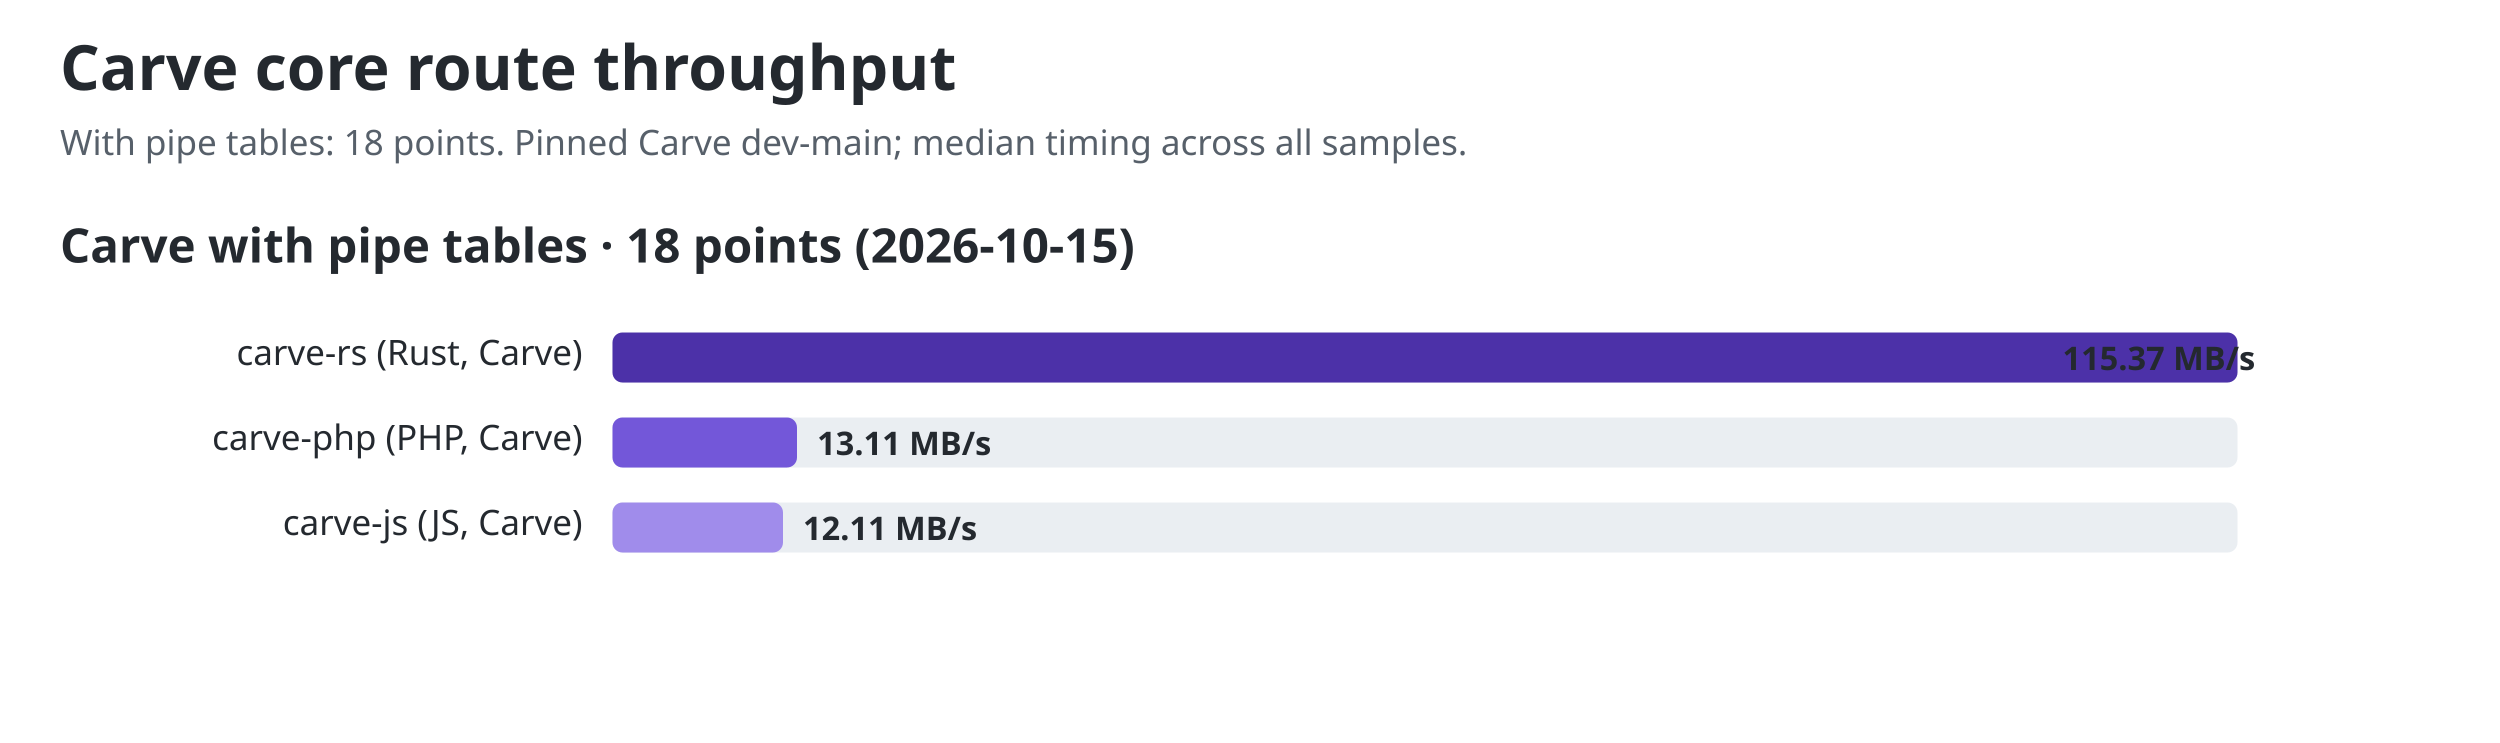
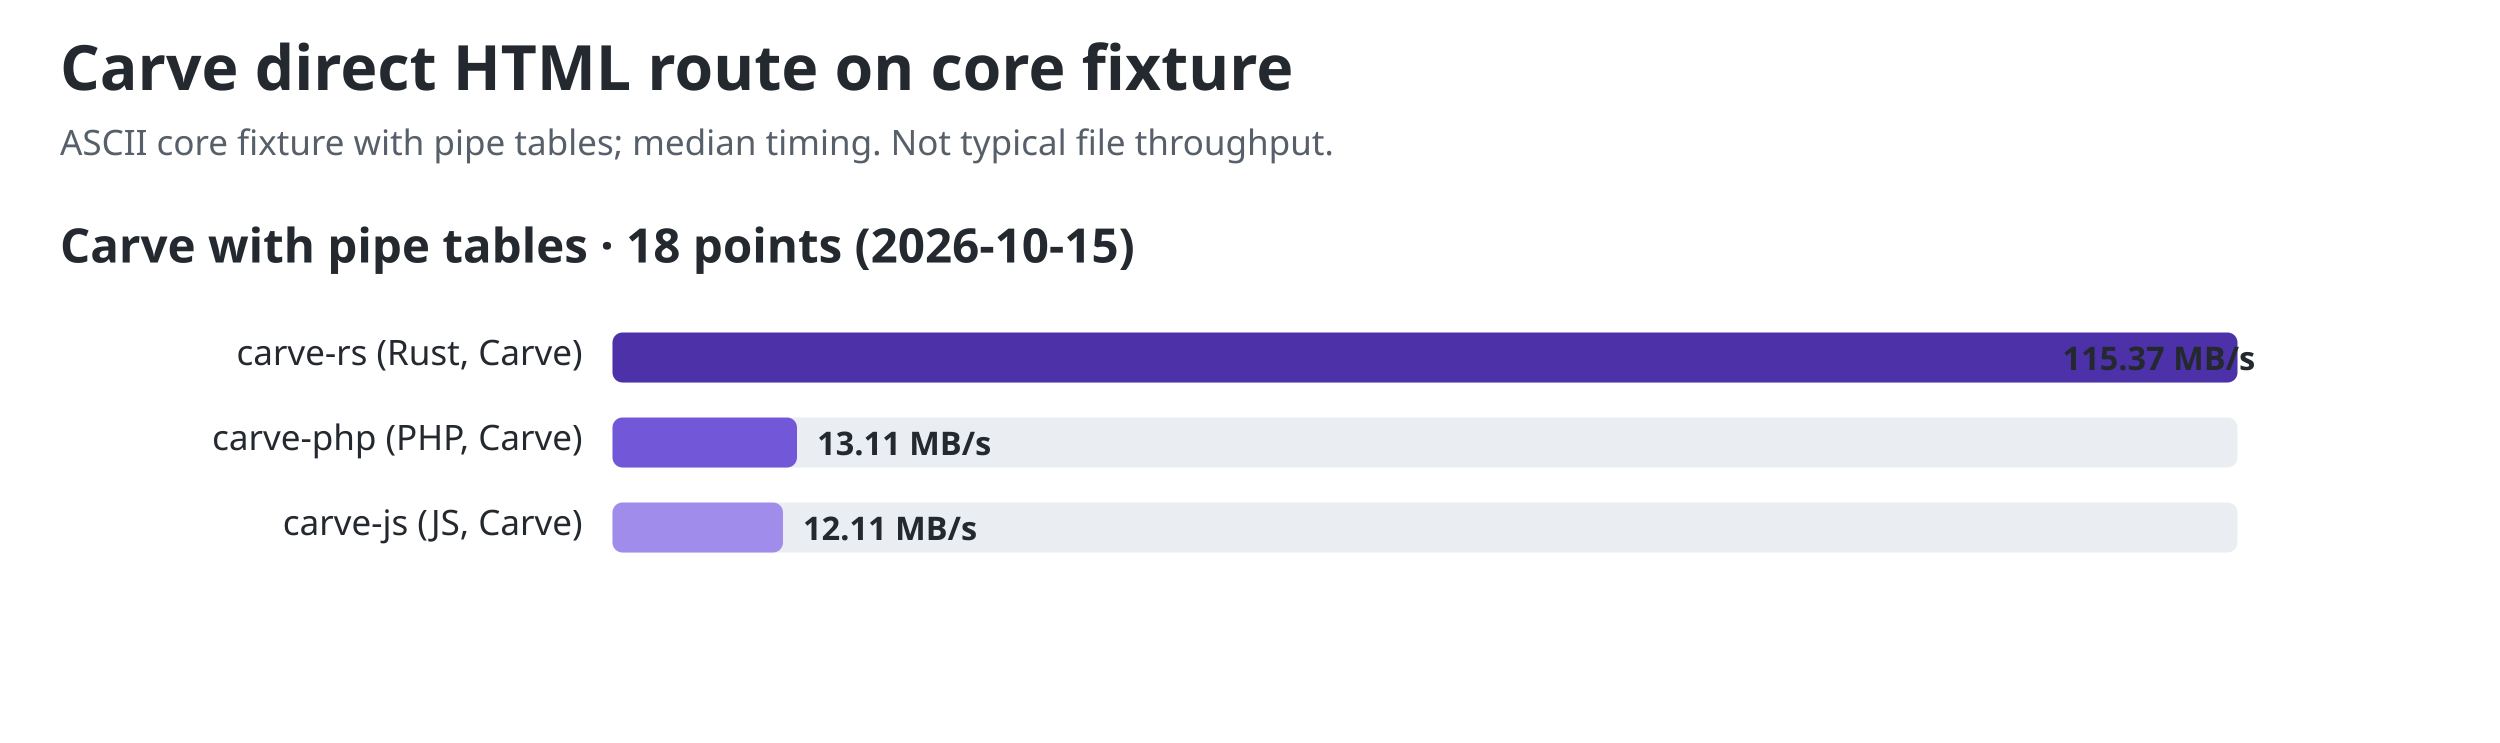
<svg xmlns="http://www.w3.org/2000/svg" width="1000" height="297" viewBox="0 0 1000 297" role="img" aria-labelledby="title desc">
  <style>text{font-family:ui-sans-serif,system-ui,sans-serif;fill:#24292f}.title{font-size:25px;font-weight:700}.sub{font-size:14px;fill:#57606a}.group{font-size:19px;font-weight:650}.label{font-size:14px}.value{font-size:13px;font-weight:650;fill:#24292f}.track{fill:#eaeef2}@media(prefers-color-scheme:dark){text,.value{fill:#f0f6fc}.sub{fill:#8c959f}.track{fill:#30363d}}</style>
-   <text id="chart-title" class="title" x="24" y="36">Carve core route throughput</text>
-   <text class="sub" x="24" y="62">With pipe tables: 18 points. Pinned Carve dev-main; median timing across all samples.</text>
+   <text id="chart-title" class="title" x="24" y="36">Carve direct HTML route on core fixture</text>
+   <text class="sub" x="24" y="62">ASCII core fixture with pipe tables; median timing. Not typical file throughput.</text>
  <text class="group" x="24" y="105">Carve with pipe tables · 18 points (2026-10-15)</text>
  <text class="label" x="233" y="146" text-anchor="end">carve-rs (Rust, Carve)</text>
  <rect class="track" x="245" y="133" width="650" height="20" rx="4" />
  <rect x="245" y="133" width="650.0" height="20" rx="4" fill="#4c31a8" />
  <text class="value" x="825" y="148">115.37 MB/s</text>
  <text class="label" x="233" y="180" text-anchor="end">carve-php (PHP, Carve)</text>
  <rect class="track" x="245" y="167" width="650" height="20" rx="4" />
  <rect x="245" y="167" width="73.8" height="20" rx="4" fill="#7357d9" />
  <text class="value" x="326.849" y="182">13.11 MB/s</text>
  <text class="label" x="233" y="214" text-anchor="end">carve-js (JS, Carve)</text>
  <rect class="track" x="245" y="201" width="650" height="20" rx="4" />
  <rect x="245" y="201" width="68.2" height="20" rx="4" fill="#a08ceb" />
  <text class="value" x="321.204" y="216">12.11 MB/s</text>
</svg>
